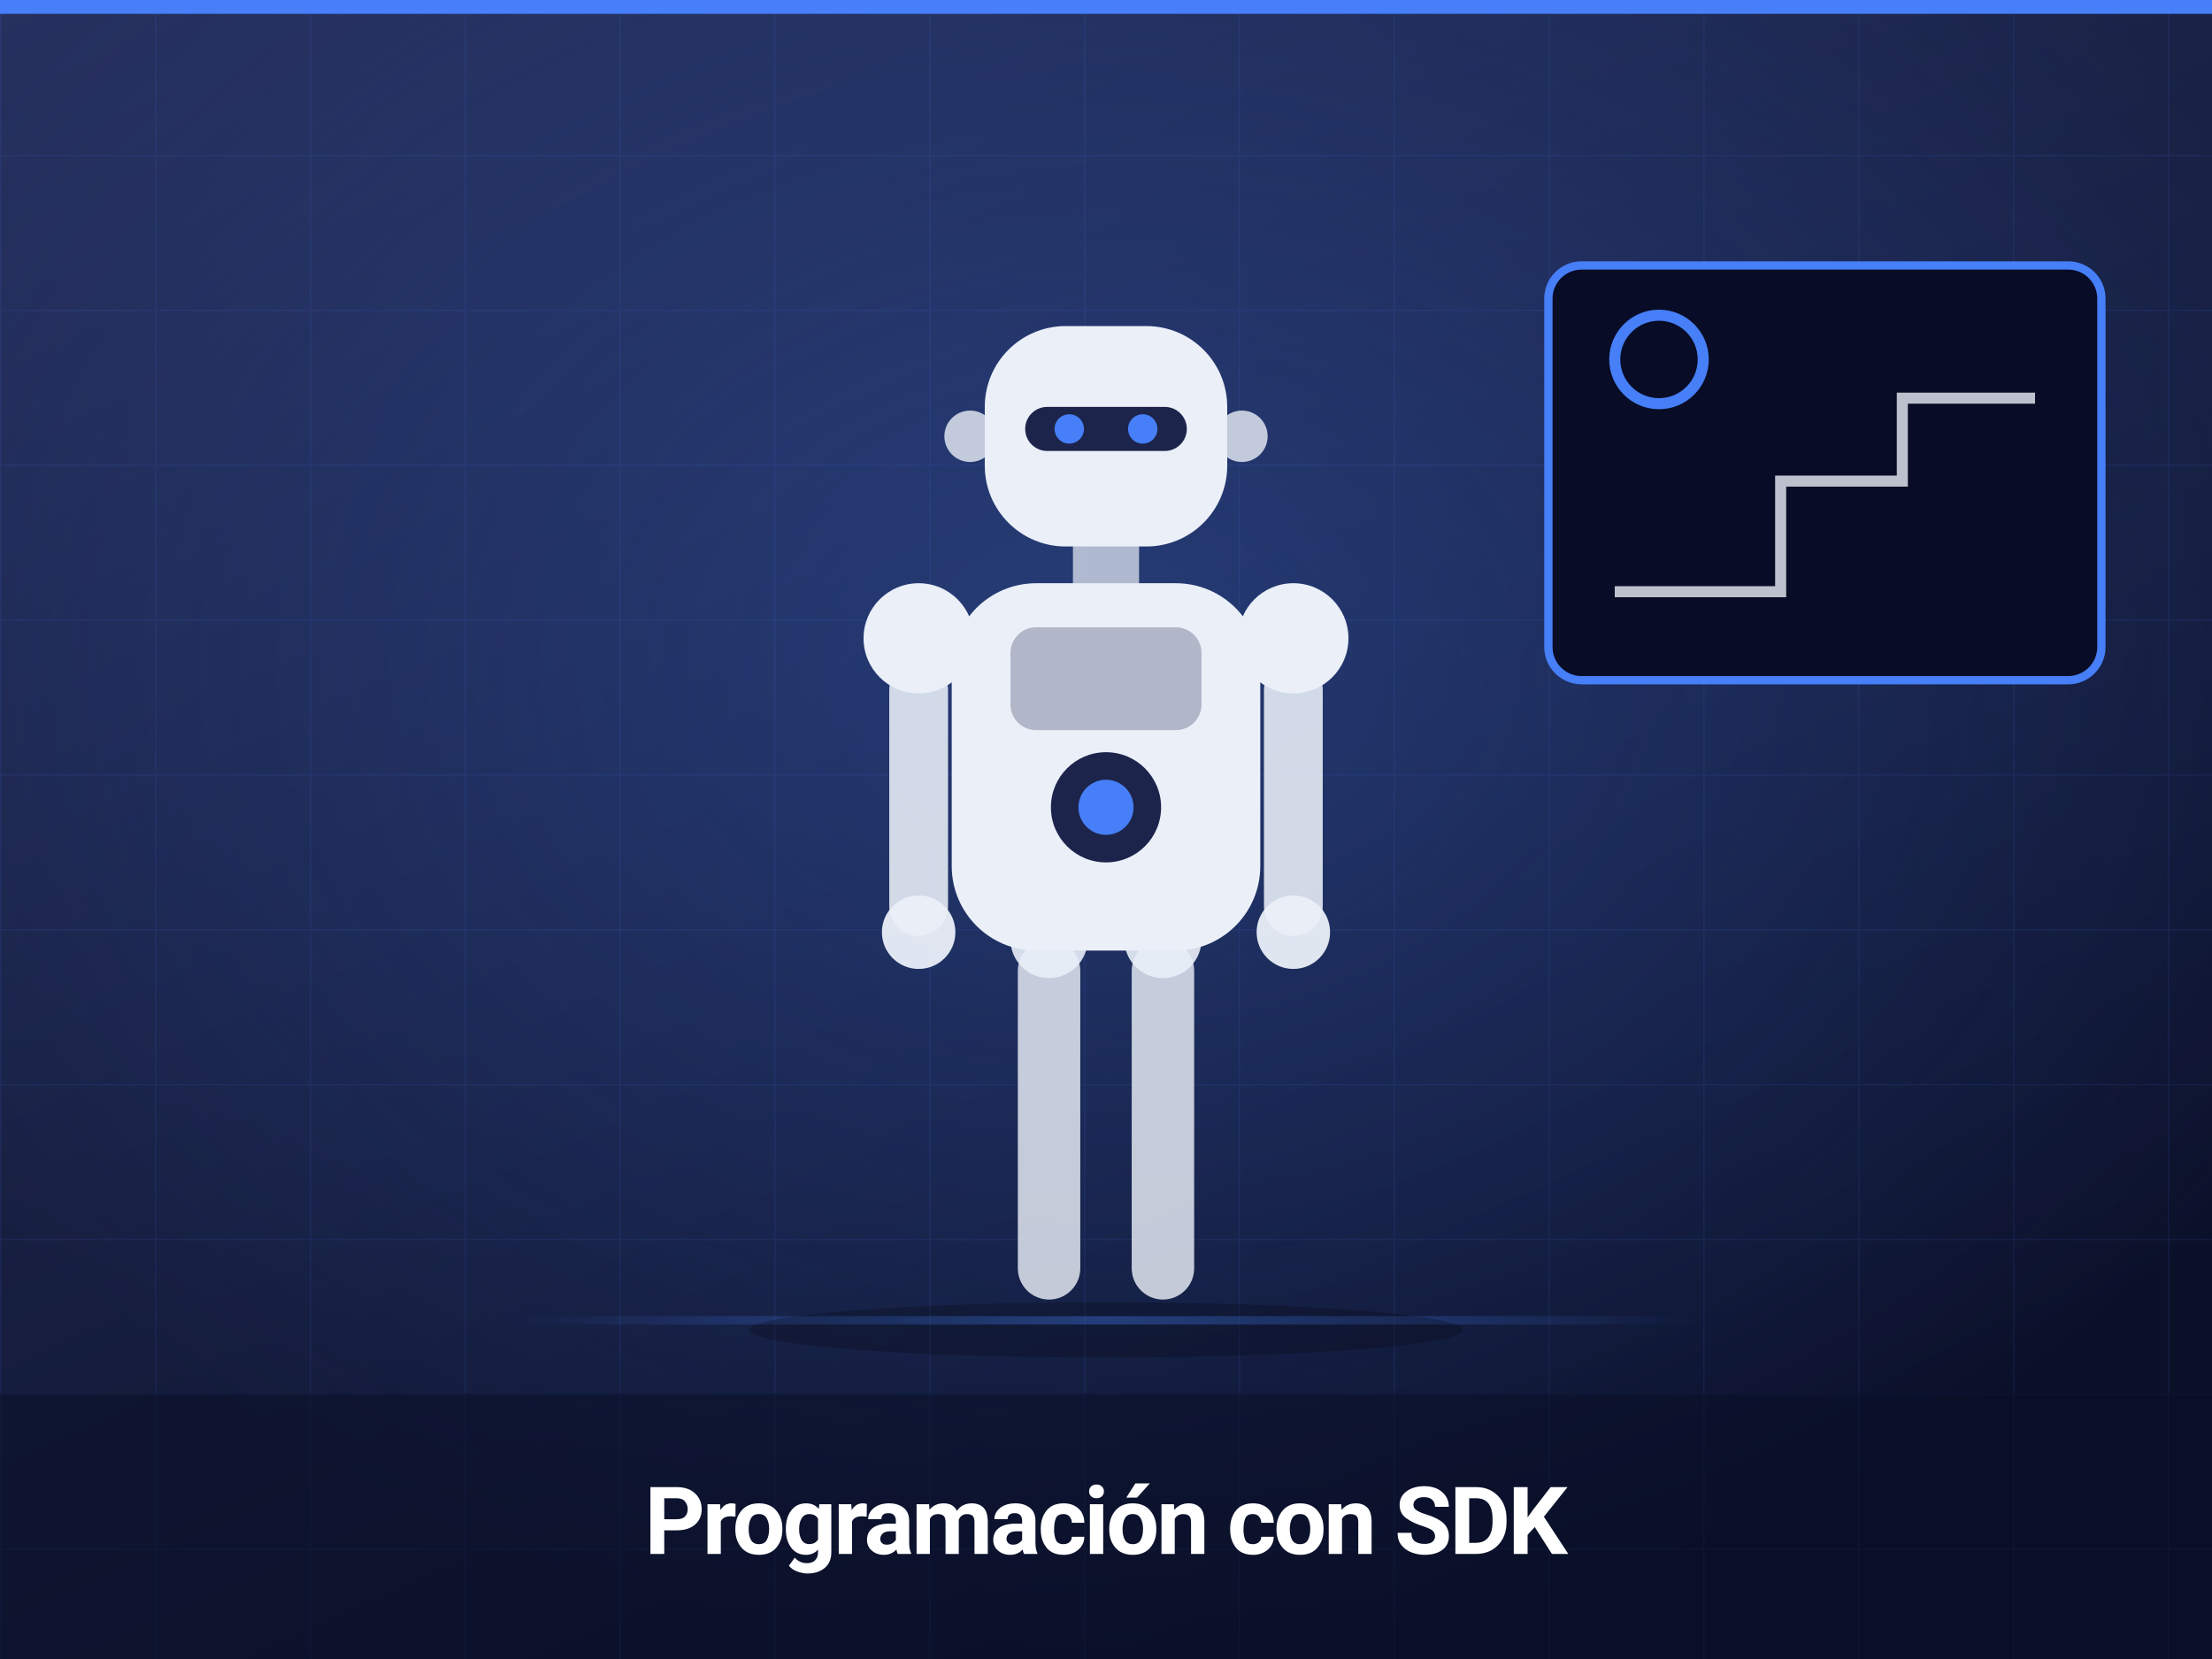
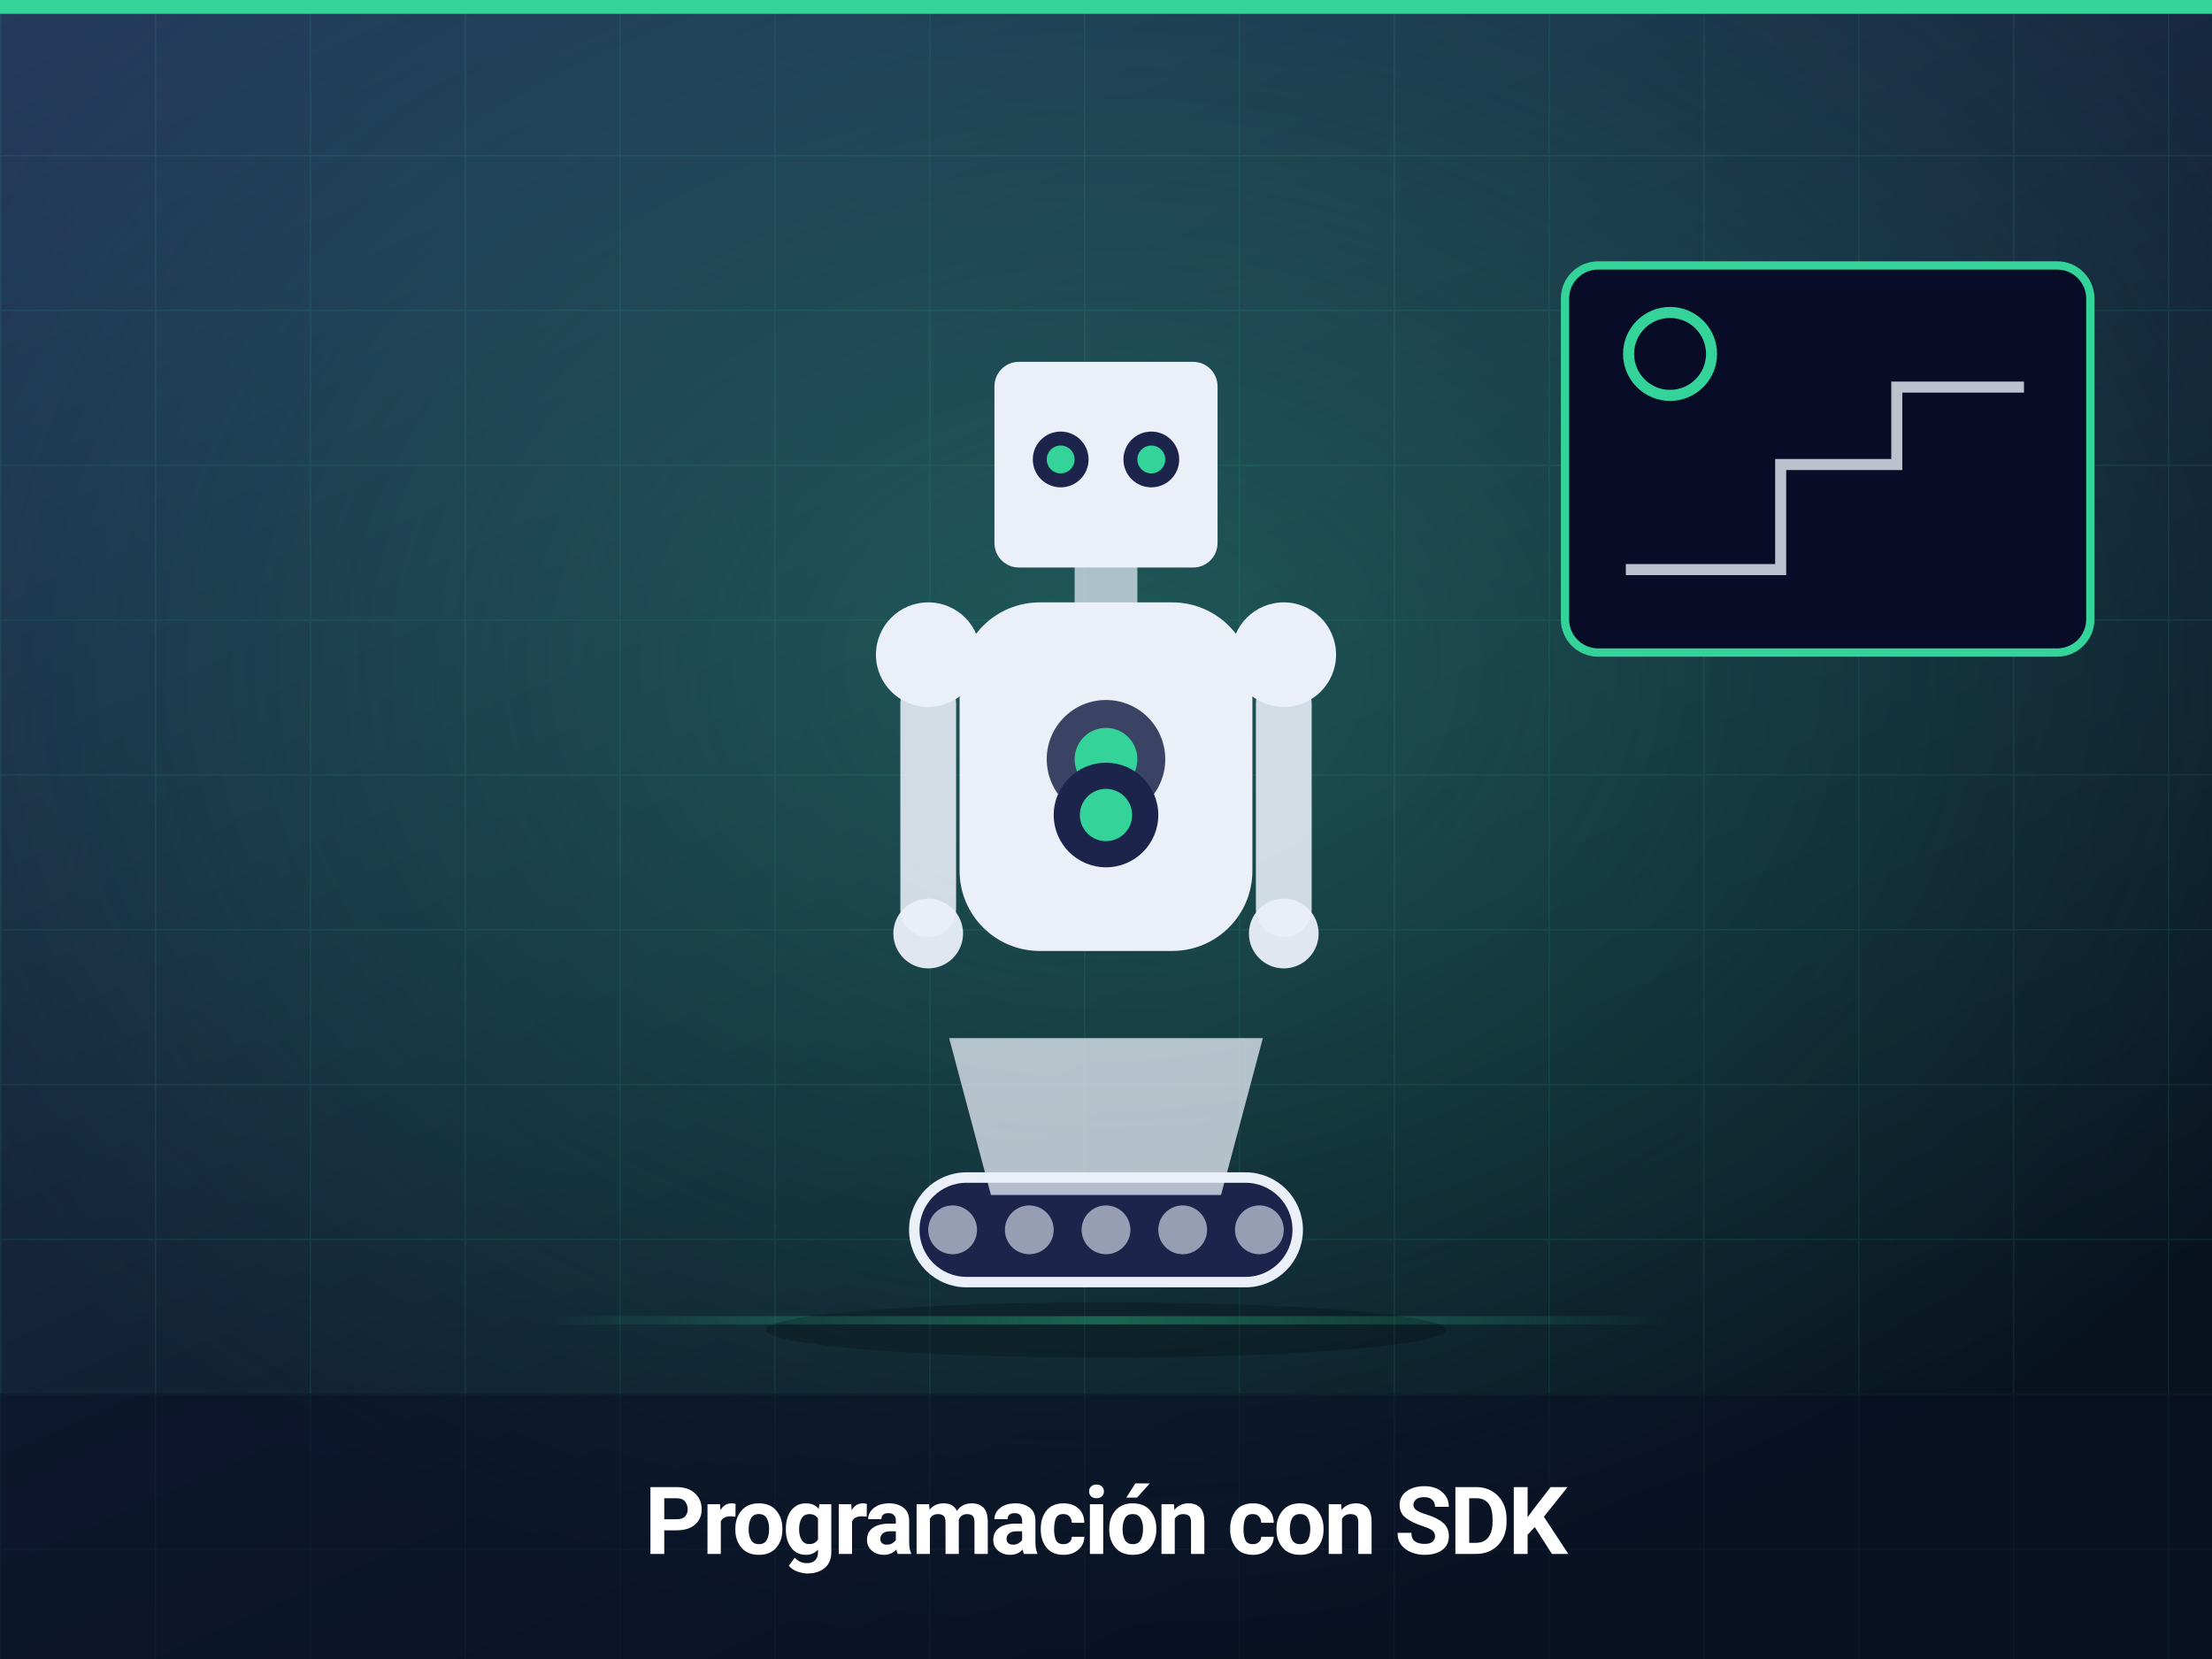
<svg xmlns="http://www.w3.org/2000/svg" viewBox="0 0 800 600" width="800" height="600">
  <defs>
    <linearGradient id="f" x1="0" y1="0" x2=".6" y2="1">
-       <stop offset="0" stop-color="#26315f" />
-       <stop offset="1" stop-color="#0b1029" />
+       <stop offset="0" stop-color="#243b5c" />
+       <stop offset="1" stop-color="#08131f" />
    </linearGradient>
    <radialGradient id="halo" cx="50%" cy="40%" r="60%">
-       <stop offset="0" stop-color="#467ff7" stop-opacity=".28" />
-       <stop offset="1" stop-color="#467ff7" stop-opacity="0" />
+       <stop offset="0" stop-color="#34d399" stop-opacity=".28" />
+       <stop offset="1" stop-color="#34d399" stop-opacity="0" />
    </radialGradient>
    <pattern id="rej" width="56" height="56" patternUnits="userSpaceOnUse">
-       <path d="M56 0H0V56" fill="none" stroke="#467ff7" stroke-opacity=".10" />
+       <path d="M56 0H0V56" fill="none" stroke="#34d399" stroke-opacity=".10" />
    </pattern>
    <linearGradient id="suelo" x1="0" y1="0" x2="1" y2="0">
-       <stop offset="0" stop-color="#467ff7" stop-opacity="0" />
-       <stop offset=".5" stop-color="#467ff7" stop-opacity=".5" />
-       <stop offset="1" stop-color="#467ff7" stop-opacity="0" />
+       <stop offset="0" stop-color="#34d399" stop-opacity="0" />
+       <stop offset=".5" stop-color="#34d399" stop-opacity=".5" />
+       <stop offset="1" stop-color="#34d399" stop-opacity="0" />
    </linearGradient>
  </defs>
  <rect width="800" height="600" fill="url(#f)" />
  <rect width="800" height="600" fill="url(#rej)" />
  <rect width="800" height="600" fill="url(#halo)" />
-   <rect x="0" y="0" width="800" height="5" fill="#467ff7" />
-   <rect x="560" y="96" width="200" height="150" rx="12" fill="#080c26" stroke="#467ff7" stroke-width="3" />
-   <path d="M584 214 h60 v-40 h44 v-30 h48" fill="none" stroke="#eaeff8" stroke-width="4" opacity=".8" />
-   <circle cx="600" cy="130" r="16" fill="none" stroke="#467ff7" stroke-width="4" />
-   <rect x="185.0" y="476" width="430" height="3" fill="url(#suelo)" />
-   <ellipse cx="400" cy="481" rx="129.0" ry="10" fill="#000" opacity=".22" />
+   <rect x="0" y="0" width="800" height="5" fill="#34d399" />
+   <rect x="566" y="96" width="190" height="140" rx="12" fill="#080c26" stroke="#34d399" stroke-width="3" />
+   <path d="M588 206 h56 v-38 h42 v-28 h46" fill="none" stroke="#eaeff8" stroke-width="4" opacity=".8" />
+   <circle cx="604" cy="128" r="15" fill="none" stroke="#34d399" stroke-width="4" />
+   <rect x="195.0" y="476" width="410" height="3" fill="url(#suelo)" />
+   <ellipse cx="400" cy="481" rx="123.0" ry="10" fill="#000" opacity=".22" />
  <g opacity="1.0">
-     <rect x="368.114" y="339.8" width="22.586" height="130.2" rx="11.293" fill="#eaeff8" opacity=".82" />
-     <circle cx="379.407" cy="339.8" r="13.95" fill="#eaeff8" opacity=".9" />
-     <rect x="409.3" y="339.8" width="22.586" height="130.2" rx="11.293" fill="#eaeff8" opacity=".82" />
-     <circle cx="420.593" cy="339.8" r="13.95" fill="#eaeff8" opacity=".9" />
-     <rect x="344.2" y="210.929" width="111.6" height="132.857" rx="30.557" fill="#eaeff8" />
-     <rect x="365.457" y="226.871" width="69.086" height="37.2" rx="9.3" fill="#1c244b" opacity=".28" />
-     <circle cx="400" cy="291.971" r="19.929" fill="#1c244b" />
-     <circle cx="400" cy="291.971" r="9.964" fill="#467ff7" />
-     <circle cx="332.243" cy="230.857" r="19.929" fill="#eaeff8" />
-     <rect x="321.614" y="238.829" width="21.257" height="99.643" rx="10.629" fill="#eaeff8" opacity=".88" />
-     <circle cx="332.243" cy="337.143" r="13.286" fill="#eaeff8" opacity=".95" />
-     <circle cx="467.757" cy="230.857" r="19.929" fill="#eaeff8" />
-     <rect x="457.129" y="238.829" width="21.257" height="99.643" rx="10.629" fill="#eaeff8" opacity=".88" />
-     <circle cx="467.757" cy="337.143" r="13.286" fill="#eaeff8" opacity=".95" />
-     <rect x="388.043" y="194.986" width="23.914" height="18.6" fill="#eaeff8" opacity=".7" />
-     <rect x="356.157" y="117.929" width="87.686" height="79.714" rx="29.229" fill="#eaeff8" />
-     <rect x="370.771" y="147.157" width="58.457" height="15.943" rx="7.971" fill="#1c244b" />
-     <circle cx="386.714" cy="155.129" r="5.314" fill="#467ff7" />
-     <circle cx="413.286" cy="155.129" r="5.314" fill="#467ff7" />
-     <circle cx="350.843" cy="157.786" r="9.3" fill="#eaeff8" opacity=".8" />
-     <circle cx="449.157" cy="157.786" r="9.3" fill="#eaeff8" opacity=".8" />
+     <rect x="330.661" y="425.875" width="138.679" height="37.821" rx="18.911" fill="#1c244b" stroke="#eaeff8" stroke-width="3.782" />
+     <circle cx="344.529" cy="444.786" r="8.825" fill="#eaeff8" opacity=".6" />
+     <circle cx="372.264" cy="444.786" r="8.825" fill="#eaeff8" opacity=".6" />
+     <circle cx="400.0" cy="444.786" r="8.825" fill="#eaeff8" opacity=".6" />
+     <circle cx="427.736" cy="444.786" r="8.825" fill="#eaeff8" opacity=".6" />
+     <circle cx="455.471" cy="444.786" r="8.825" fill="#eaeff8" opacity=".6" />
+     <path d="M343.268 375.446 h113.464 l-15.129 56.732 h-83.207 z" fill="#eaeff8" opacity=".75" />
+     <rect x="347.05" y="217.857" width="105.9" height="126.071" rx="28.996" fill="#eaeff8" />
+     <circle cx="400" cy="274.589" r="21.432" fill="#1c244b" opacity=".85" />
+     <circle cx="400" cy="274.589" r="11.346" fill="#34d399" />
+     <circle cx="400" cy="294.761" r="18.911" fill="#1c244b" />
+     <circle cx="400" cy="294.761" r="9.455" fill="#34d399" />
+     <circle cx="335.704" cy="236.768" r="18.911" fill="#eaeff8" />
+     <rect x="325.618" y="244.332" width="20.171" height="94.554" rx="10.086" fill="#eaeff8" opacity=".88" />
+     <circle cx="335.704" cy="337.625" r="12.607" fill="#eaeff8" opacity=".95" />
+     <circle cx="464.296" cy="236.768" r="18.911" fill="#eaeff8" />
+     <rect x="454.211" y="244.332" width="20.171" height="94.554" rx="10.086" fill="#eaeff8" opacity=".88" />
+     <circle cx="464.296" cy="337.625" r="12.607" fill="#eaeff8" opacity=".95" />
+     <rect x="388.654" y="202.729" width="22.693" height="17.65" fill="#eaeff8" opacity=".7" />
+     <rect x="359.657" y="130.868" width="80.686" height="74.382" rx="8.825" fill="#eaeff8" />
+     <circle cx="383.611" cy="166.168" r="10.086" fill="#1c244b" />
+     <circle cx="383.611" cy="166.168" r="5.043" fill="#34d399" />
+     <circle cx="416.389" cy="166.168" r="10.086" fill="#1c244b" />
+     <circle cx="416.389" cy="166.168" r="5.043" fill="#34d399" />
  </g>
  <rect x="0" y="504" width="800" height="96" fill="#0a0f26" opacity=".55" />
  <text x="400.0" y="562" text-anchor="middle" font-family="system-ui,-apple-system,Segoe UI,Roboto,Helvetica,Arial,sans-serif" font-size="34" font-weight="700" fill="#ffffff" letter-spacing="-1">Programación con SDK</text>
</svg>
